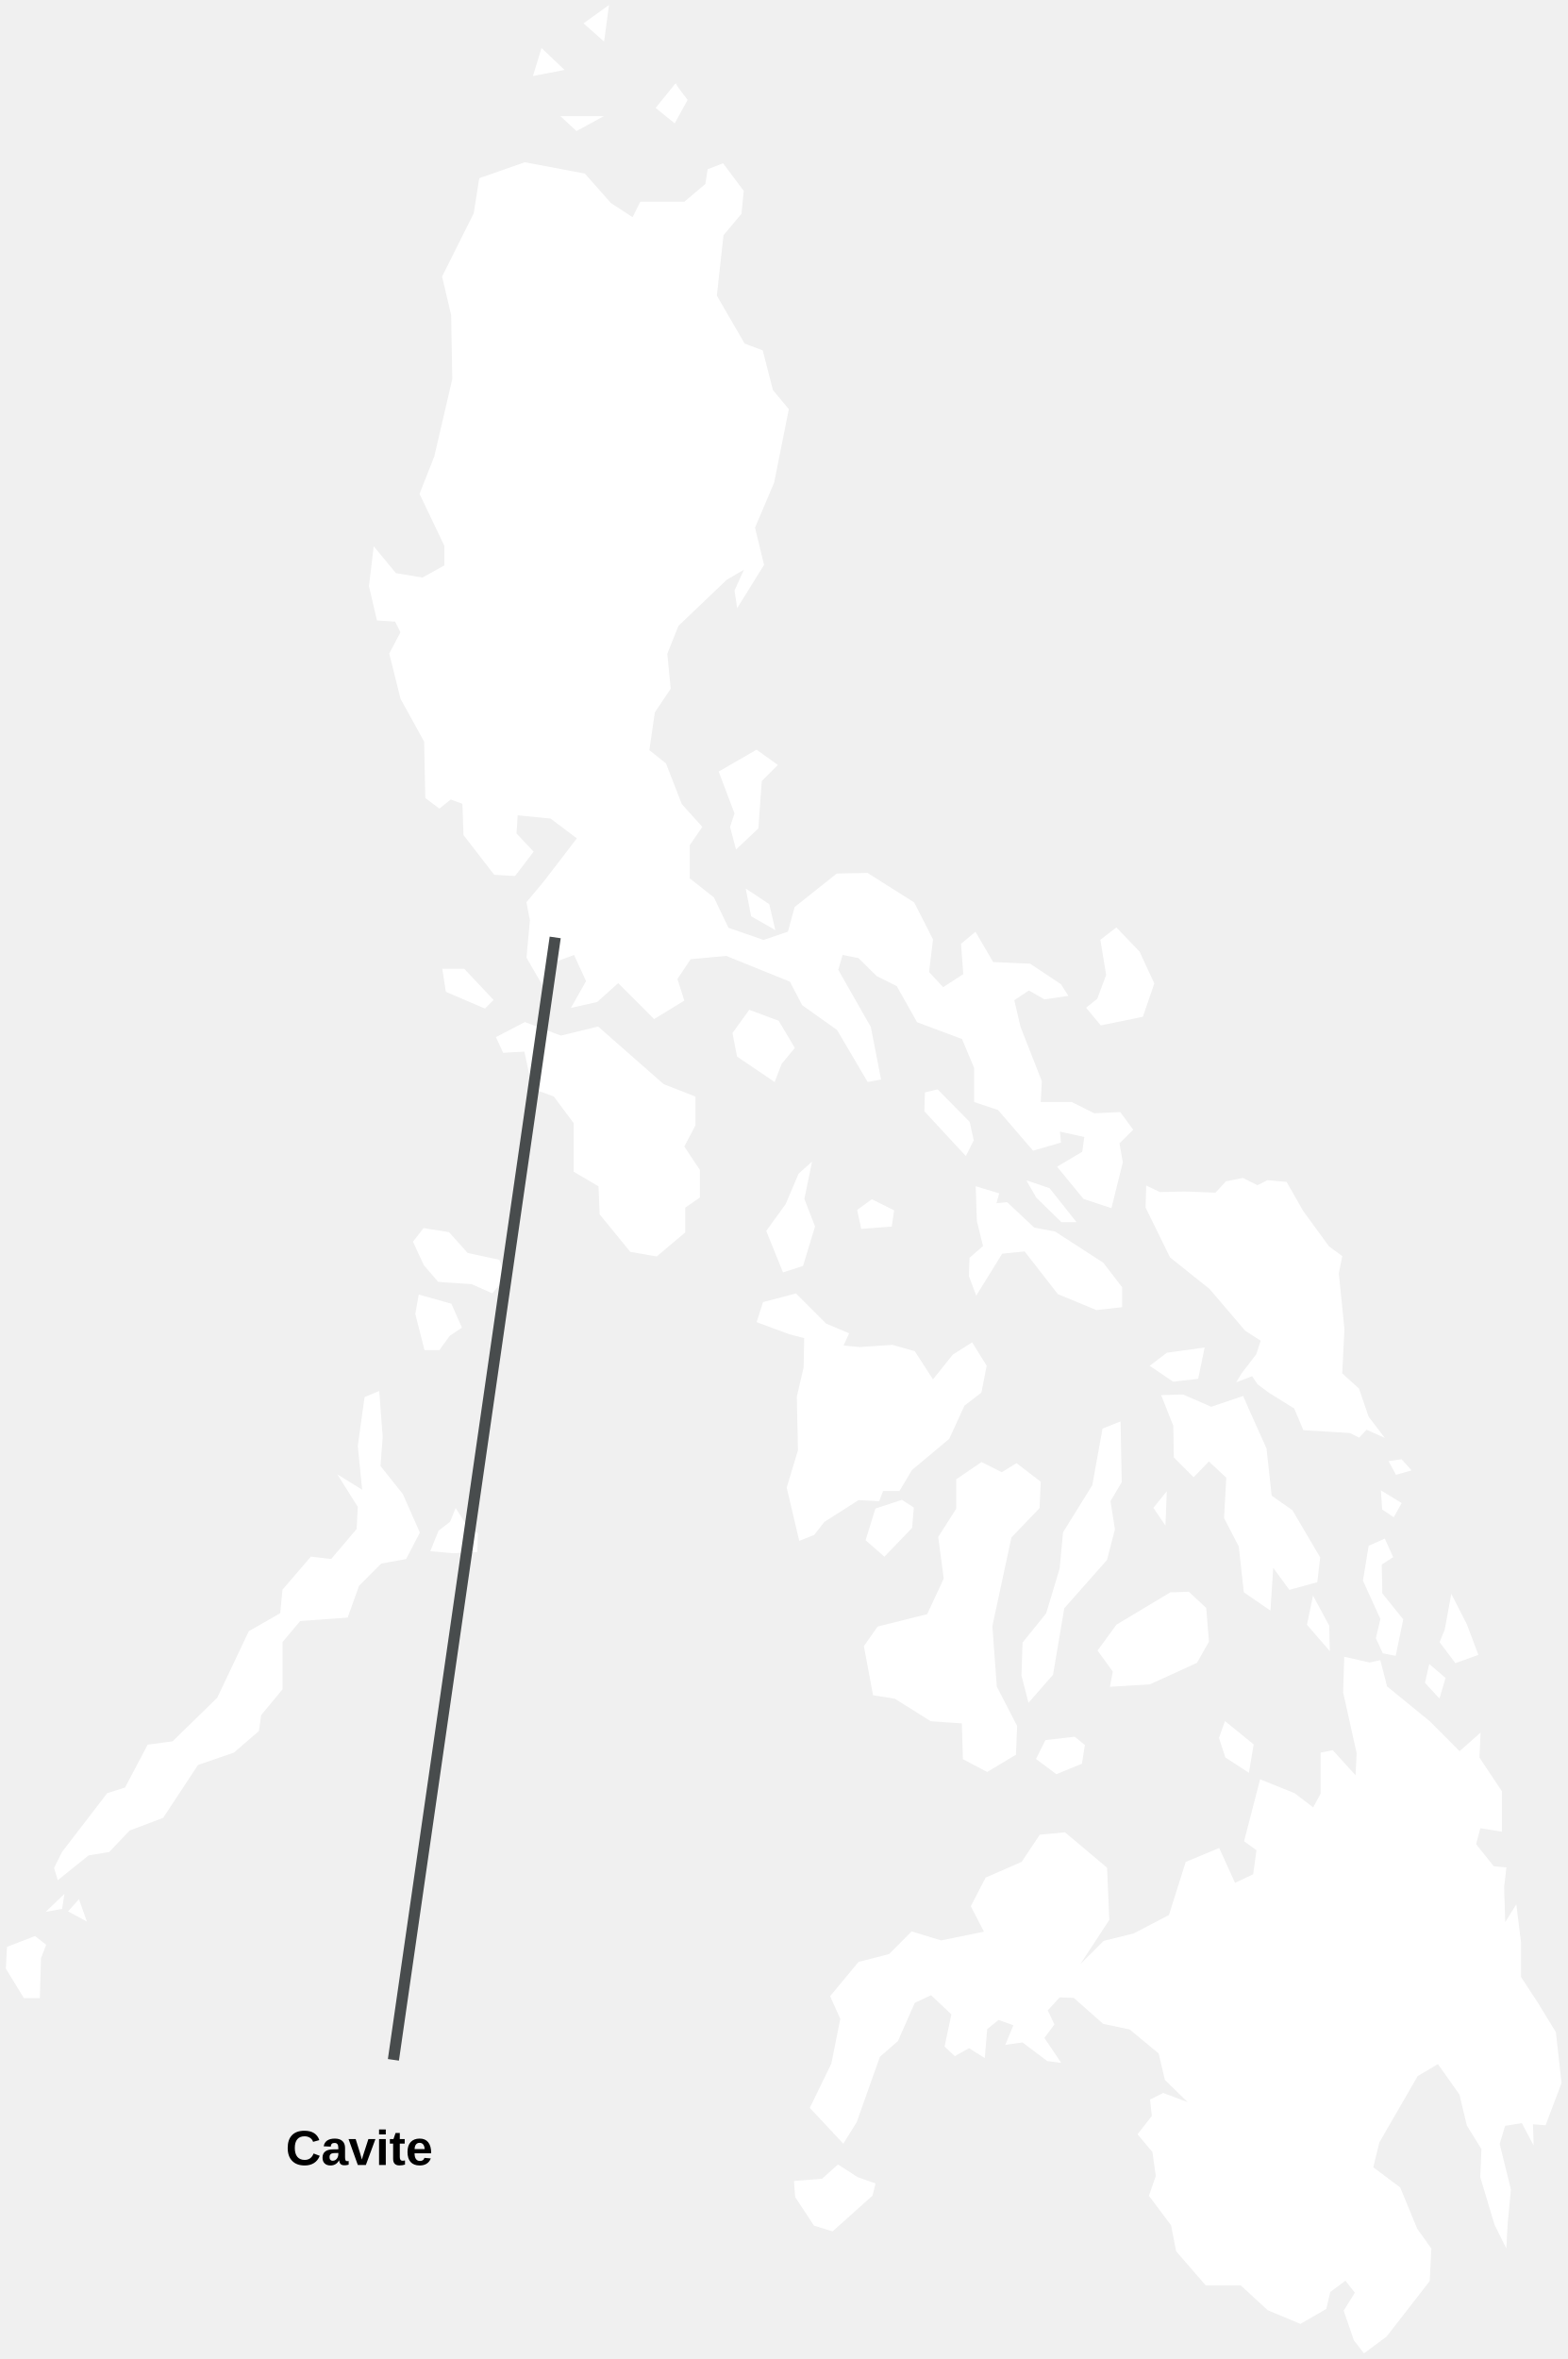
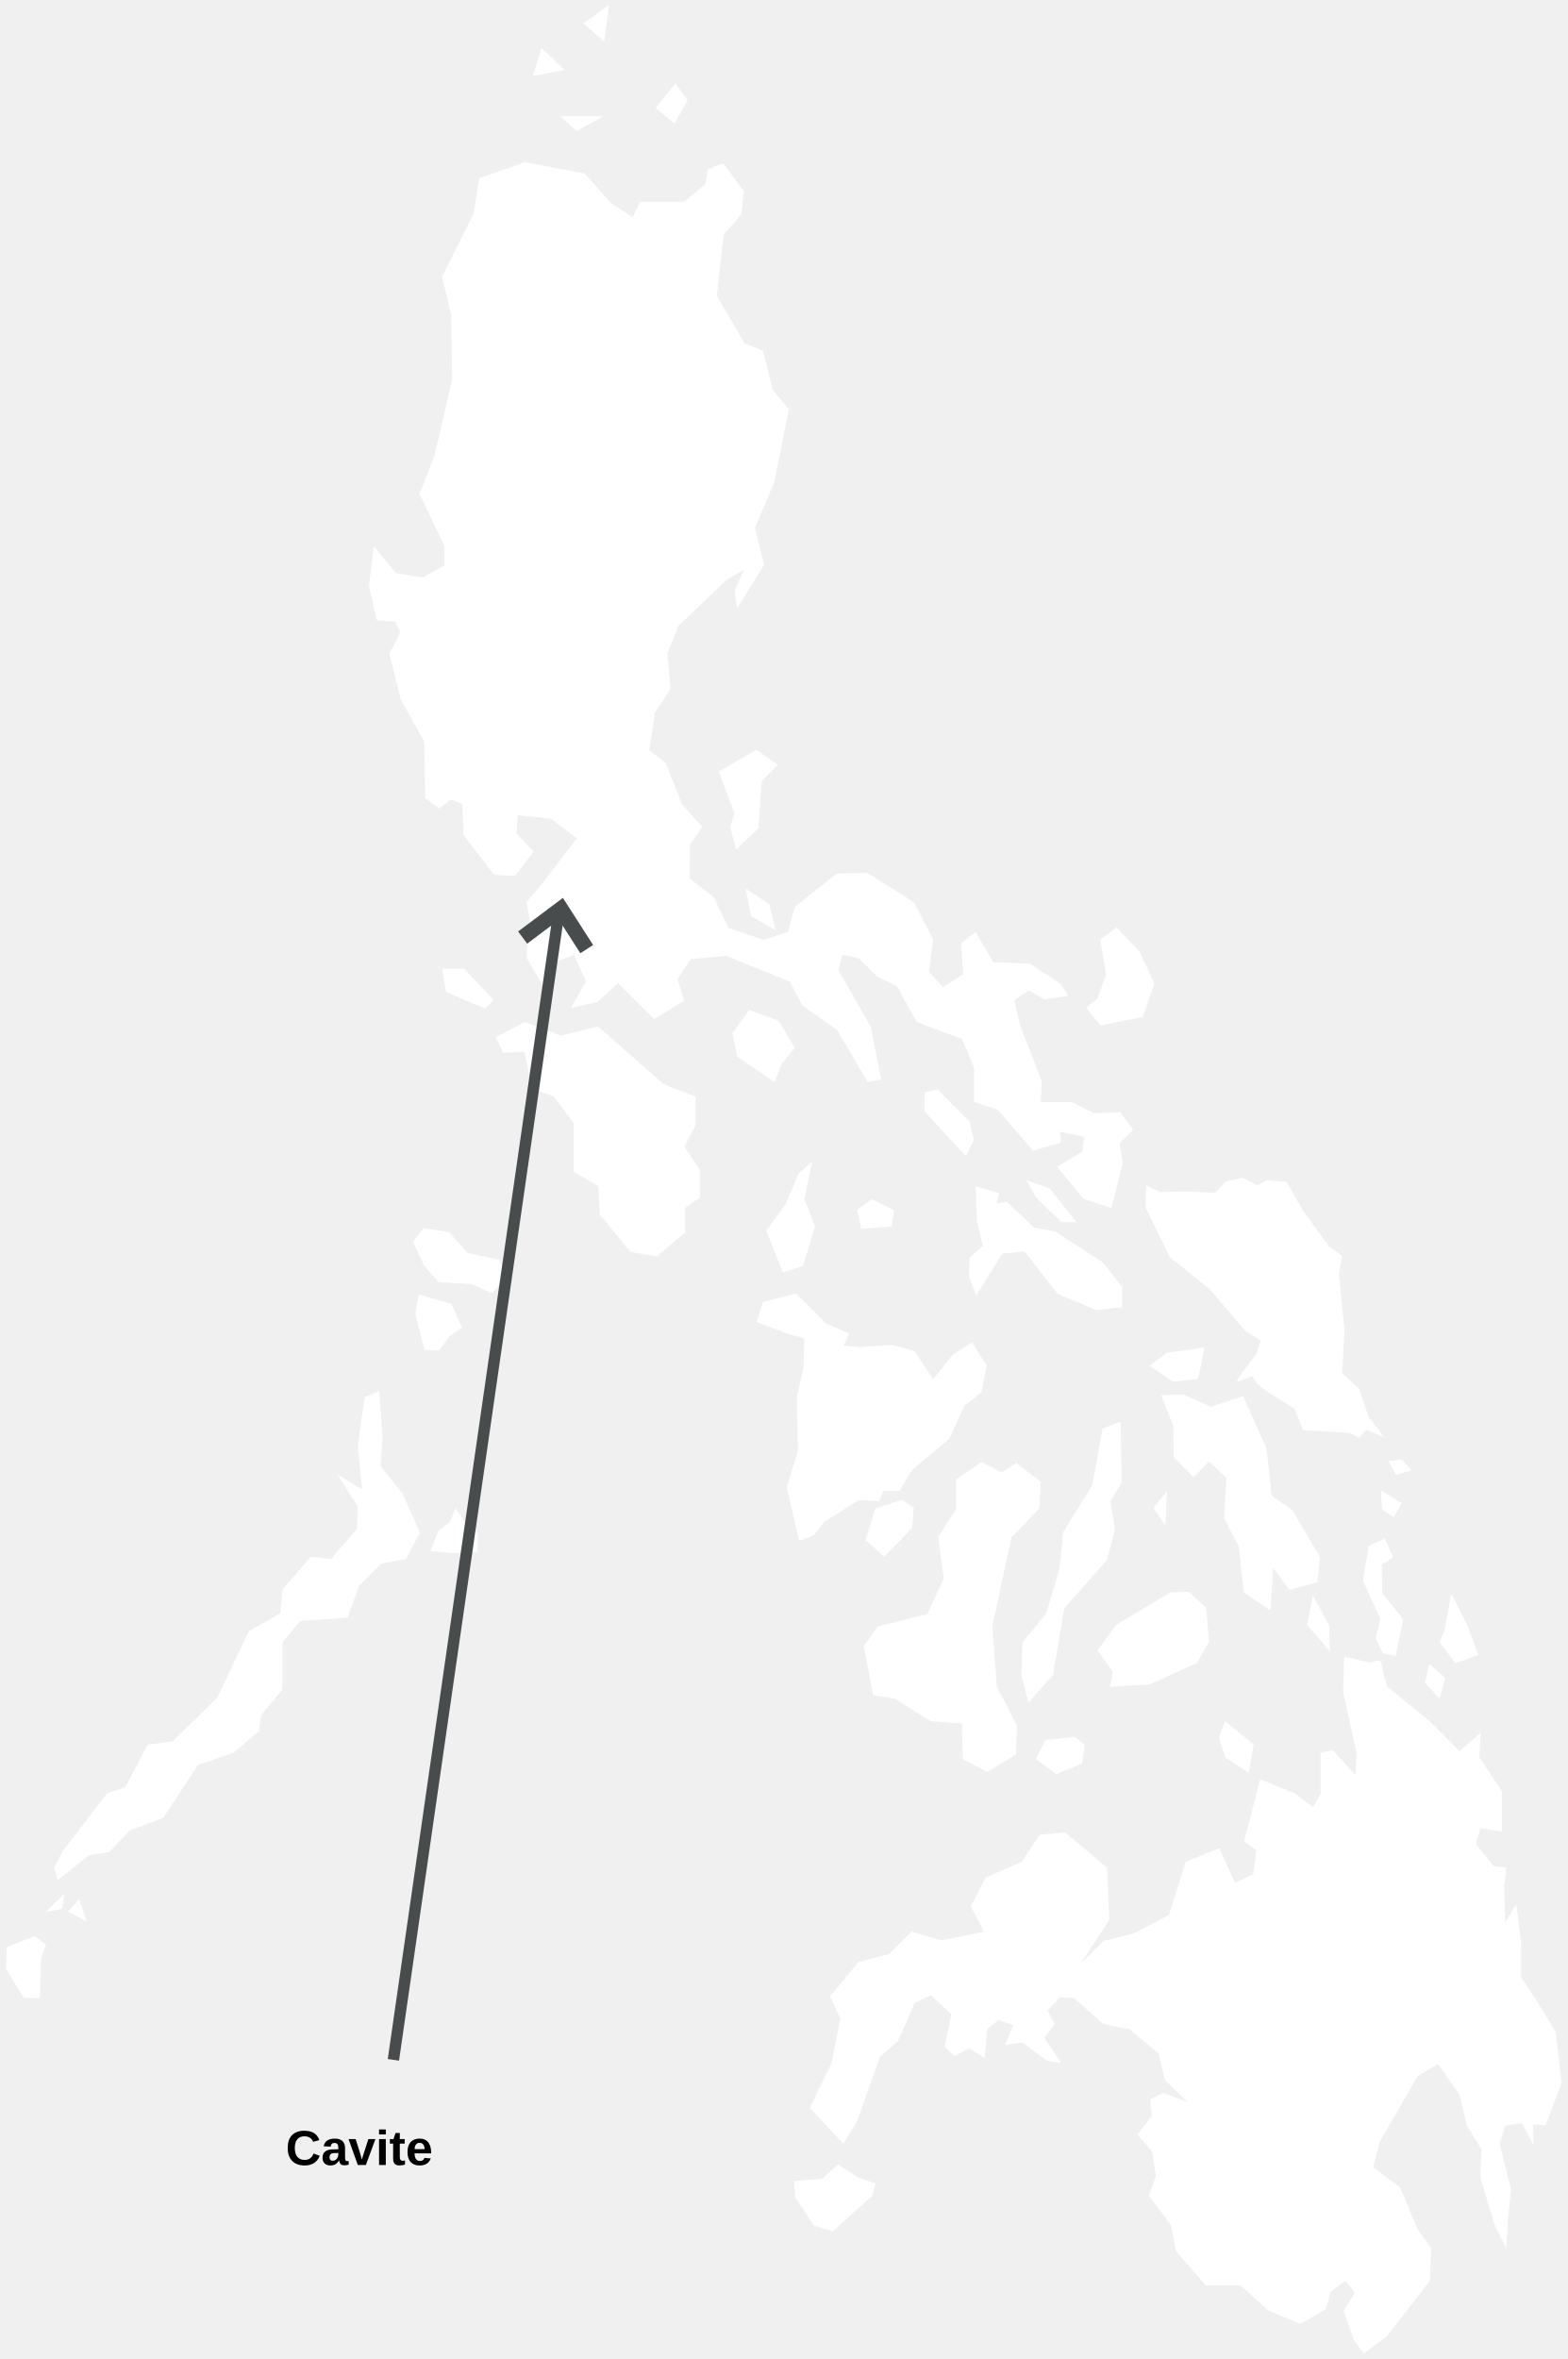
<svg xmlns="http://www.w3.org/2000/svg" width="100%" height="100%" viewBox="0 0 30367 45696" version="1.1" xml:space="preserve" style="fill-rule:evenodd;clip-rule:evenodd;stroke-miterlimit:10;">
  <g transform="matrix(4.16667,0,0,4.16667,0,0)">
    <path d="M162.389,9004.28L35.497,9053.1L30.097,9151.1L112.736,9286.21L182.285,9286.21L187.701,9102.77L211.174,9042.23L162.389,9004.28ZM366.052,8835.32L321.33,8884.99L398.57,8927.02L366.052,8835.32ZM295.167,8813.15L221.538,8883.66L286.139,8871.92L295.167,8813.15ZM270.323,8735.9L410.774,8623L506.486,8607.16L600.896,8507.79L756.729,8448.59L918.83,8202.82L1085.96,8145.41L1201.12,8046.03L1211.5,7972.39L1310.84,7852.27L1310.84,7632.65L1394.42,7533.27L1614.32,7517.44L1666.69,7371.07L1771.04,7266.28L1886.19,7245.48L1948.99,7124.85L1870.41,6947.32L1766.09,6816.28L1776.45,6680.32L1760.67,6471.12L1697.88,6497.32L1666.69,6722.34L1687.53,6931.49L1577.74,6863.31L1666.69,7004.68L1661.3,7109.51L1541.16,7250.93L1446.75,7240.06L1316.26,7391.85L1305.91,7501.62L1159.12,7585.67L1012.81,7894.25L803.674,8098.46L688.517,8113.81L583.726,8312.6L500.219,8339.25L291.087,8611.24L254.507,8684.42L270.323,8735.9ZM2041.57,7118.53L2095.32,7076.52L2119.23,7017.34L2161.24,7082.88L2219.07,7130.27L2216.33,7212.48L2107.53,7217.94L2004.99,7208.86L2041.57,7118.53ZM1949.44,6022.06L2096.66,6063.6L2144.11,6171.17L2088.97,6208.17L2041.57,6273.67L1976.09,6273.67L1934.09,6108.34L1949.44,6022.06ZM2038.87,5956.55L1973.36,5880.22L1923.71,5773.11L1970.69,5712.59L2086.3,5731.1L2173.01,5827.8L2319.73,5859.4L2350.91,5935.32L2288.15,6008.97L2193.78,5966.95L2038.87,5956.55ZM3694.95,10142.3L3700.34,10213.3L3786.61,10344.3L3870.64,10370.4L4054.42,10205.6L4067.51,10152.7L3986.26,10124.2L3896.82,10066.4L3823.64,10131.9L3694.95,10142.3ZM3920.78,9961.17L3768.99,9798.96L3868.37,9594.78L3910.36,9385.56L3863.37,9280.74L3993.92,9123.55L4135.26,9087.4L4240.05,8982.58L4375.97,9024.17L4579.69,8982.58L4517.34,8861.97L4585.1,8731.38L4752.64,8658.18L4836.14,8532.63L4951.35,8521.78L5144.61,8684.42L5155.01,8924.75L5004.61,9154.26L5133.31,9025.96L5271.96,8991.62L5437.7,8905.32L5515.86,8658.18L5667.62,8595.41L5741.23,8757.61L5829.74,8715.6L5845.53,8600.35L5788.16,8558.81L5861.32,8276.01L6018.05,8339.24L6107.03,8407.02L6143.61,8339.24L6143.61,8150.4L6195.99,8140.01L6305.74,8260.65L6311.14,8150.4L6248.4,7868.03L6253.35,7705.87L6368.49,7732.05L6415.94,7721.65L6447.06,7841.83L6645.8,8004.03L6786.68,8145.4L6881.09,8061.86L6876.13,8171.65L6980.47,8328.41L6980.47,8511.81L6881.09,8496.03L6860.33,8574.17L6943.89,8679.02L7001.23,8684.42L6990.83,8772.96L6996.25,8945.98L7048.63,8861.97L7069.39,9029.59L7069.39,9191.78L7148,9311.92L7231.54,9448.41L7257.76,9683.72L7184.58,9877.11L7124.98,9872.58L7127.65,9961.59L7078,9867.16L6996.25,9880.25L6970.05,9966.99L7022.46,10179.3L7007.1,10339.3L7001.7,10441.4L6951.98,10341.6L6886.07,10121.5L6891.47,9990.51L6823.28,9880.25L6788.95,9736.15L6686.91,9592.05L6589.77,9649.42L6410.95,9958.89L6382.03,10076.8L6508.05,10171.3L6587.11,10362.8L6652.6,10454.5L6644.91,10603.6L6445.26,10860.6L6342.78,10936.6L6298.07,10879.1L6251.07,10742.7L6303.49,10658.7L6256.49,10598.6L6182.91,10653.7L6164.37,10732.3L6046.51,10800.5L5896.56,10737.8L5770.59,10622.1L5608,10622.1L5471.61,10464.9L5448.12,10344.3L5345.59,10207.8L5377.24,10116.6L5361.4,10003.6L5293.19,9922.32L5358.68,9838.24L5350.99,9762.37L5408.8,9733.46L5534.84,9780.87L5419.22,9667.94L5390.31,9545.02L5253.94,9432.11L5130.64,9405.93L4994.22,9285.27L4926.06,9282.59L4868.24,9345.84L4899.41,9411.34L4852.44,9474.12L4928.31,9586.6L4870.52,9578.96L4755.31,9492.19L4679.01,9503.04L4716.06,9413.6L4642.43,9387.37L4587.34,9432.11L4576.47,9563.13L4506.06,9518.37L4440.1,9555.44L4395.38,9513.43L4427.01,9363.86L4329.91,9272.18L4251.33,9308.79L4172.76,9487.21L4088.73,9560.41L3980.8,9864.47L3920.78,9961.17ZM6749.65,7418.95L6720.76,7576.19L6697.29,7634.04L6768.21,7728.46L6870.26,7691.85L6817.88,7552.72L6749.65,7418.95ZM6647.58,7741.54L6629.07,7822.4L6691.85,7890.63L6718.07,7801.66L6647.58,7741.54ZM6487.3,7694.54L6521.61,7529.19L6424.51,7408.59L6421.82,7272.16L6474.16,7238.24L6437.58,7156.92L6366.68,7188.57L6340.52,7348.03L6421.82,7526.52L6400.59,7615.48L6432.2,7683.72L6487.3,7694.54ZM6513.47,6988.85L6424.51,6934.21L6429.49,7015.55L6479.61,7049.42L6513.47,6988.85ZM6492.72,6852.89L6558.19,6834.38L6516.19,6787.39L6461.09,6795.08L6492.72,6852.89ZM5778.68,6493.71L5631.89,6543.43L5500.5,6486.02L5403.4,6488.74L5458.48,6627.46L5461.21,6774.28L5550.19,6863.31L5621.07,6790.11L5705.1,6868.71L5694.68,7057.07L5762.91,7188.57L5786.35,7400.91L5904.7,7482.25L5917.79,7280.25L5996.37,7387.82L6122.37,7353.45L6135.46,7240.98L6007.22,7023.22L5910.1,6954.99L5886.19,6734.96L5804.91,6553.79L5778.68,6493.71ZM5901.97,6472.46L6020.31,6546.14L6062.3,6645.96L6277.29,6659.09L6319.28,6679.87L6353.59,6643.26L6429.49,6677.14L6361.28,6588.12L6316.56,6457.11L6237.98,6386.17L6248.4,6179.26L6222.18,5919.96L6237.98,5840.89L6177.46,5796.62L6056.89,5631.28L5980.59,5497.54L5894.28,5489.85L5846.89,5513.36L5778.68,5479.49L5702.37,5494.85L5652.72,5547.68L5508.62,5542.25L5392.98,5544.99L5332.51,5516.09L5329.77,5613.19L5442.7,5843.62L5626.47,5990.41L5791.82,6184.26L5865.39,6231.66L5844.18,6297.2L5775.98,6386.17L5755.19,6420.51L5823.4,6394.33L5849.61,6433.65L5901.97,6472.46ZM5597.58,6268.27L5568.68,6407.4L5455.81,6420.51L5350.98,6349.59L5426.89,6291.76L5597.58,6268.27ZM5697.37,8006.29L5826.12,8111.08L5804.91,8236.67L5700.12,8168.5L5671.19,8079.47L5697.37,8006.29ZM6106.57,7426.62L6177.46,7558.11L6180.19,7667.89L6080.38,7552.72L6106.57,7426.62ZM5442.7,7405.86L5526.7,7403.17L5605.72,7476.8L5618.38,7631.31L5563.28,7728.46L5345.59,7827.8L5164.49,7838.69L5177.58,7770.46L5107.15,7673.29L5193.38,7555.42L5442.7,7405.86ZM4996.49,8077.23L5041.19,8113.81L5028.12,8197.4L4912.51,8244.83L4820.79,8176.59L4862.82,8092.58L4996.49,8077.23ZM4632.01,7841.83L4611.26,7559.45L4700.22,7146.08L4830.72,7010.08L4836.14,6889.94L4726.42,6805.89L4658.22,6847.92L4564.34,6800.48L4449.13,6879.07L4449.13,7015.08L4365.6,7146.08L4391.32,7339.45L4313.22,7507.07L4082.86,7564.44L4020.1,7653.44L4062.1,7878.43L4161.47,7894.24L4328.57,7999.03L4475.34,8009.45L4480.31,8176.59L4590.03,8234.43L4721,8155.82L4726.42,8024.8L4632.01,7841.83ZM4783.8,7910.08L4893.55,7784.49L4945.88,7475.44L5144.61,7250.93L5181.18,7109.5L5160.41,6978.48L5212.82,6889.94L5207.41,6612.54L5129.25,6643.74L5081.84,6905.3L4945.88,7124.85L4930.13,7292.45L4867.3,7501.62L4757.58,7637.63L4752.63,7789.4L4783.8,7910.08ZM5421.9,6941.9L5416.49,7083.27L5366.82,7010.08L5421.9,6941.9ZM4193.52,6976.24L4072.96,7015.55L4028.24,7159.64L4112.23,7232.82L4238.24,7101.81L4245.91,7010.08L4193.52,6976.24ZM3831.33,7072.91L3783.91,7133.43L3718.45,7159.64L3661.03,6915.65L3713.45,6742.63L3708.03,6493.7L3739.66,6357.28L3742.34,6218.57L3671,6200.09L3521.94,6144.92L3550.43,6055.91L3700.34,6016.66L3839.47,6155.79L3944.21,6200.09L3918.05,6257.91L3997.07,6265.58L4148.81,6255.16L4251.33,6284.09L4338.05,6417.84L4432.42,6299.92L4519.12,6244.76L4584.61,6349.59L4560.67,6472.45L4482.09,6533.03L4411.21,6687.54L4238.24,6832.11L4180.44,6928.81L4104.09,6928.81L4086.03,6976.24L3991.66,6970.82L3831.33,7072.91ZM4539.89,6016.66L4658.22,5825.53L4765.72,5814.71L4920.65,6013.91L5099,6087.56L5214.61,6074.47L5214.61,5985.46L5127.91,5872.54L4904.82,5728.38L4807.72,5709.87L4681.74,5591.95L4629.33,5597.37L4642.42,5549.94L4539.89,5518.78L4545.3,5676.01L4574.21,5793.9L4510.98,5849.03L4508.31,5932.59L4539.89,6016.66ZM4778.79,5492.58L4820.79,5565.77L4936.4,5678.69L4999.19,5678.69L4878.6,5526.45L4778.79,5492.58ZM4506.05,5217L4358.79,5067.89L4303.74,5080.98L4301,5165.04L4490.23,5369.24L4524.54,5301L4506.05,5217ZM4054.42,5578.86L3988.93,5626.29L4007.01,5709.87L4143.85,5699.49L4154.19,5628.55L4054.42,5578.86ZM3715.72,5458.25L3655.62,5599.64L3566.26,5722.96L3642.56,5911.81L3731.52,5882.89L3786.61,5702.21L3736.94,5573.91L3771.26,5408.51L3715.72,5458.25ZM3429.82,4910.23L3600.56,5025.89L3631.73,4944.54L3692.21,4871.38L3618.59,4748.03L3484.96,4698.36L3409.05,4803.13L3429.82,4910.23ZM5190.65,4315.67L5119.76,4370.34L5146.41,4532.99L5104.41,4645.48L5054.28,4685.27L5119.76,4763.86L5311.74,4724.52L5364.09,4572.28L5295.93,4425.46L5190.65,4315.67ZM2309.85,4823.03L2341.43,4891.26L2440.8,4885.79L2477.38,5058.41L2576.72,5094.99L2670.63,5220.61L2670.63,5445.58L2785.84,5513.36L2791.25,5644.36L2932.18,5816.94L3052.73,5838.17L3183.23,5727.98L3183.23,5612.72L3251.45,5565.77L3251.45,5440.18L3178.29,5330.37L3230.68,5230.98L3230.68,5099.94L3083.91,5042.58L2780.39,4775.61L2607.89,4817.61L2440.8,4754.78L2309.85,4823.03ZM2060.07,4506.78L2075.89,4608.86L2254.26,4685.27L2290.84,4648.65L2157.18,4506.78L2060.07,4506.78ZM3345.37,3588.34L3418.53,3781.66L3397.79,3844.47L3423.95,3943.86L3523.33,3849.89L3539.16,3629.87L3612.32,3556.67L3517.91,3488.9L3345.37,3588.34ZM3471.8,4137.23L3495.29,4257.84L3600.57,4317.94L3574.35,4205.41L3471.8,4137.23ZM3204,4084.82L3316.94,4173.84L3385.1,4315.67L3550.43,4373.08L3666.03,4333.76L3697.61,4218.55L3891.85,4064.04L4033.17,4061.31L4248.6,4197.75L4335.31,4368.06L4316.8,4519.85L4385.01,4593.51L4482.09,4530.27L4471.73,4388.84L4534.96,4336.45L4616.26,4475.58L4789.21,4483.27L4930.98,4577.7L4962.63,4627.42L4857.37,4643.2L4784.21,4601.2L4712.86,4648.65L4742.21,4774.23L4841.14,5026.76L4836.14,5126.19L4982.51,5126.19L5087.25,5178.6L5207.4,5173.13L5265.2,5251.78L5202.01,5314.56L5217.79,5403.57L5165.82,5612.72L5039.85,5571.17L4919.71,5424.8L5034.87,5356.57L5045.29,5283.38L4925.11,5257.19L4930.13,5309.63L4804.56,5346.2L4642.42,5157.78L4532.68,5121.17L4532.68,4964.44L4475.34,4827.98L4266.23,4749.83L4171.82,4582.23L4077.89,4535.23L3993.92,4451.67L3915.77,4435.84L3894.54,4509.03L4046.28,4775.61L4093.27,5016.4L4035.91,5026.76L3894.54,4786.43L3732.41,4671.24L3675.06,4561.47L3377.01,4440.81L3209.45,4456.62L3146.66,4551.05L3178.29,4650.48L3041.92,4734L2874.78,4566.4L2775.46,4655.41L2660.3,4681.61L2728.46,4561.47L2670.63,4435.84L2587.14,4467.04L2545.1,4613.86L2451.17,4451.67L2466.97,4278.6L2451.17,4195.04L2529.75,4101.1L2686.47,3896.88L2560.93,3802.49L2404.23,3787.07L2398.78,3876.08L2477.39,3959.68L2393.36,4069.45L2299.44,4064.04L2158.07,3881.08L2153.12,3734.71L2095.32,3713.48L2042.91,3755.46L1980.58,3708.46L1975.15,3446.92L1865.43,3248.1L1813.03,3038.95L1865.43,2939.52L1839.25,2887.13L1755.24,2881.71L1718.65,2724.97L1739.87,2546.95L1839.25,2667.14L1964.82,2688.34L2069.11,2630.49L2069.11,2536.55L1953.95,2295.75L2022.14,2123.18L2106.14,1762.19L2100.72,1464.05L2058.72,1286.01L2205.51,992.82L2231.22,830.615L2440.81,757.421L2718.1,809.851L2838.2,945.823L2942.54,1014.05L2979.11,940.858L3183.24,940.858L3282.63,856.848L3293,789.07L3361.19,762.837L3455.11,888.445L3444.75,992.82L3361.19,1092.25L3330.03,1375.03L3460.53,1600.01L3544.09,1631.2L3591.09,1814.61L3664.64,1903.17L3596.49,2243.32L3507.51,2452.99L3549.49,2625.56L3429.4,2818.95L3418.53,2745.75L3465.98,2640.91L3377.01,2693.32L3152.08,2907.96L3099.71,3038.95L3115.5,3201.1L3041.92,3310.93L3016.16,3488.9L3094.26,3551.28L3167.87,3740.11L3261.82,3844.47L3204.45,3928.03L3204,4084.82ZM3141.71,391.487L3052.74,501.279L3136.29,569.057L3193.64,464.682C3193.64,464.682 3136.29,391.487 3141.71,391.487ZM2827.84,30.098L2718.1,108.692L2806.61,187.303L2827.84,30.098ZM2519.38,228.831L2618.71,323.258L2482.35,349.491L2519.38,228.831ZM2613.31,542.876L2796.21,542.876L2681.05,605.636L2613.31,542.876Z" style="fill:white;stroke:white;stroke-width:5.99px;" />
-     <g transform="matrix(1.42452,-0.398769,0.448118,1.34963,-4366.09,-2552)">
+     <g transform="matrix(1.45244,-0.406586,0.456902,1.37609,-4487.53,-2789.74)">
      <path d="M2988.78,6003.11L1392.75,9397.83" style="fill:none;fill-rule:nonzero;stroke:rgb(72,76,77);stroke-width:34.72px;stroke-miterlimit:4;" />
    </g>
-     <g transform="matrix(1,0,0,1,502.198,68.9233)">
-       <text x="826.159px" y="9996.14px" style="font-weight: 600; font-size: 19em; font-family: Raleway,Arial,Helvetica,sans-serif; color: #484C4D">Cavite</text>
+     <g transform="matrix(1,0,0,1,1328.36,10065.1)">
+       <text x="0px" y="0px" style="font-weight: 600; font-size: 19em; font-family: Raleway,Arial,Helvetica,sans-serif; color: #484C4D;">Cavite</text>
+     </g>
+     <g transform="matrix(1.65103,-0.440763,0.440763,1.65103,-4972.37,-4368.6)">
+       <path d="M2868.05,6051.65L2988.78,6003.11L3028.41,6127.05" style="fill:none;fill-rule:nonzero;stroke:rgb(72,76,77);stroke-width:41.32px;stroke-miterlimit:4;" />
    </g>
  </g>
</svg>
